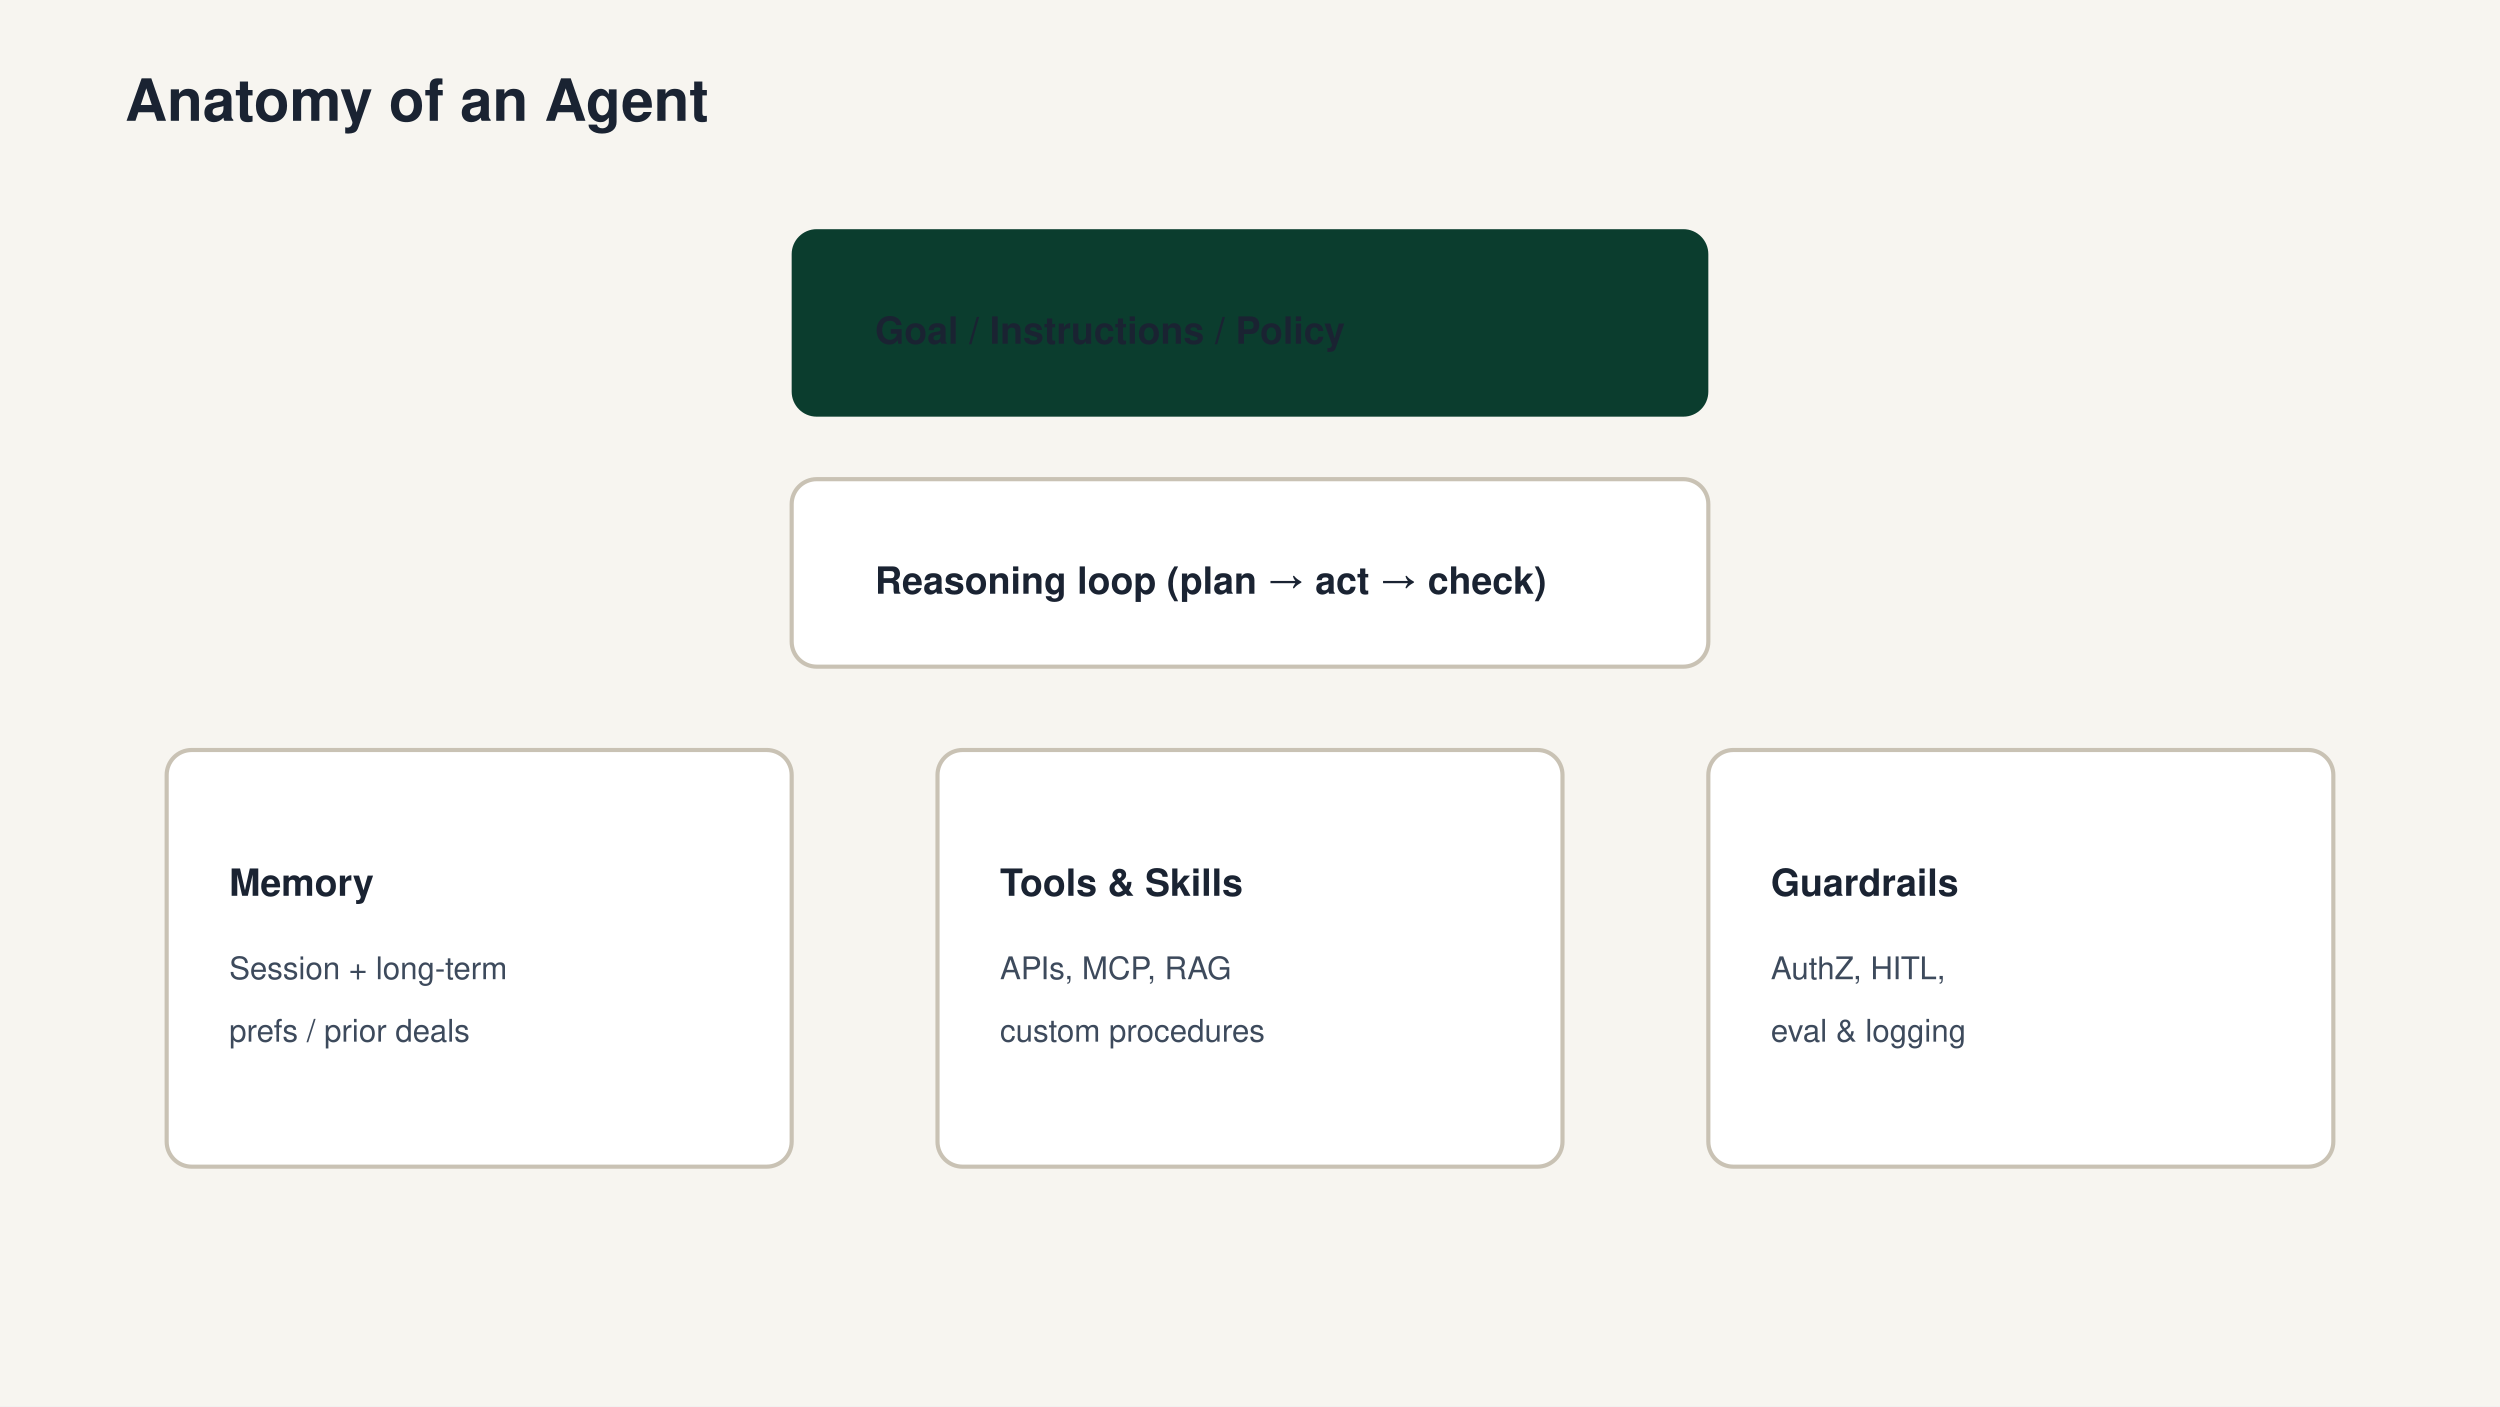
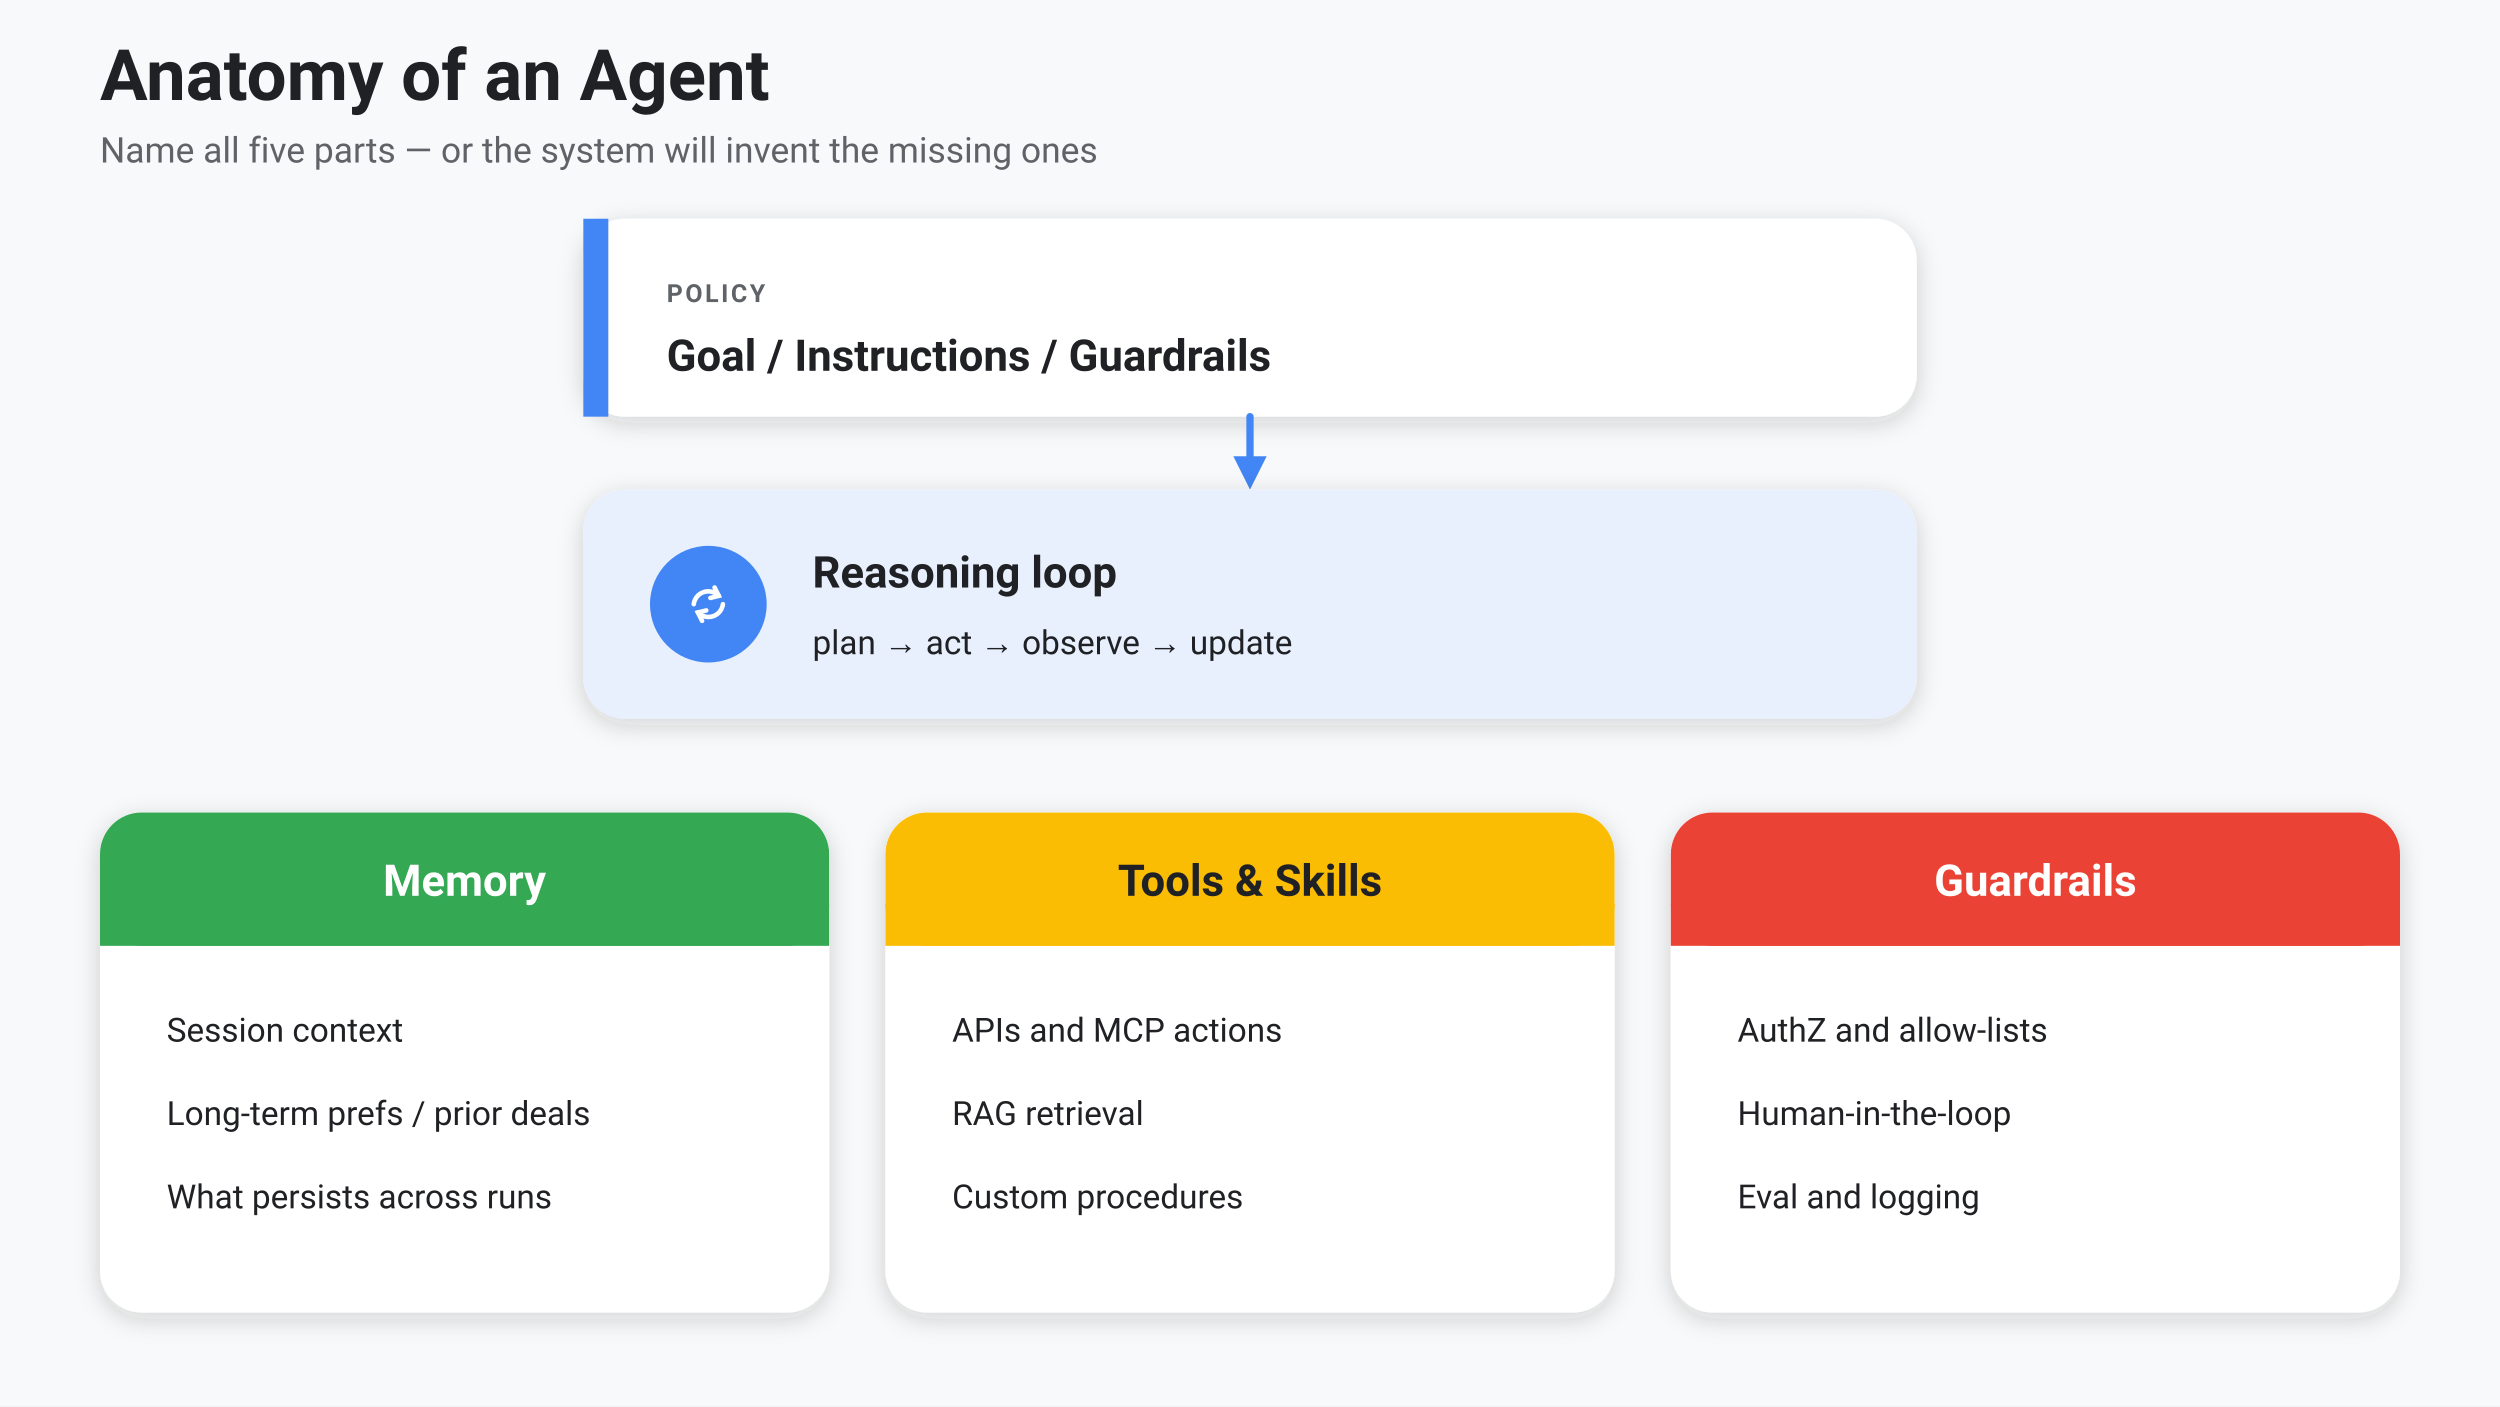
- <svg xmlns="http://www.w3.org/2000/svg" width="1200" height="675" viewBox="0 0 1200 675">
+ <svg xmlns="http://www.w3.org/2000/svg" width="1200" height="675" viewBox="0 0 1200 675" role="img">
  <defs>
-     <style>
-       .t { font-family: 'Segoe UI', Helvetica, Arial, sans-serif; fill: #1a2332; }
-       .h { font-size: 28px; font-weight: 700; }
-       .b { font-size: 18px; font-weight: 600; }
-       .s { font-size: 15px; fill: #3d4a5c; }
-       .w { fill: #f7f5f0; }
-       .card { fill: #ffffff; stroke: #c9c2b4; stroke-width: 2; }
-       .accent { fill: #0b3d2e; }
-       .accent2 { fill: #1e5a45; }
-       .muted { fill: #e8e4dc; }
-       .line { stroke: #0b3d2e; stroke-width: 2.5; fill: none; }
-       .arrow { fill: #0b3d2e; }
+     <filter id="elev1" x="-40%" y="-40%" width="180%" height="180%">
+       <feDropShadow dx="0" dy="1" stdDeviation="2" flood-color="#202124" flood-opacity="0.16" />
+     </filter>
+     <filter id="elev2" x="-40%" y="-40%" width="180%" height="180%">
+       <feDropShadow dx="0" dy="3" stdDeviation="6" flood-color="#202124" flood-opacity="0.18" />
+     </filter>
+     <style type="text/css">
+       .title { font-family: Roboto, 'Google Sans', 'Helvetica Neue', Arial, sans-serif; font-size: 34px; font-weight: 700; fill: #202124; }
+       .sub { font-family: Roboto, Arial, sans-serif; font-size: 17px; font-weight: 400; fill: #5F6368; }
+       .h2 { font-family: Roboto, 'Google Sans', Arial, sans-serif; font-size: 21px; font-weight: 700; fill: #202124; }
+       .h3 { font-family: Roboto, Arial, sans-serif; font-size: 17px; font-weight: 700; fill: #202124; }
+       .body { font-family: Roboto, Arial, sans-serif; font-size: 16px; font-weight: 400; fill: #5F6368; }
+       .body-ink { font-family: Roboto, Arial, sans-serif; font-size: 16px; font-weight: 400; fill: #202124; }
+       .label { font-family: Roboto, Arial, sans-serif; font-size: 12px; font-weight: 700; fill: #5F6368; letter-spacing: 1.2px; }
+       .chip { font-family: Roboto, Arial, sans-serif; font-size: 14px; font-weight: 600; }
+       .num { font-family: Roboto, Arial, sans-serif; font-size: 16px; font-weight: 700; fill: #FFFFFF; }
+       .num-dark { font-family: Roboto, Arial, sans-serif; font-size: 16px; font-weight: 700; fill: #202124; }
+       .on-dark { fill: #FFFFFF; }
    </style>
  </defs>
-   <rect width="1200" height="675" class="w" />
-   <text x="60" y="58" class="t h">Anatomy of an Agent</text>
-   <rect x="380" y="110" width="440" height="90" rx="12" fill="#0b3d2e" />
-   <text x="420" y="165" class="t b" fill="#f7f5f0">Goal / Instructions / Policy</text>
-   <rect x="380" y="230" width="440" height="90" rx="12" class="card" />
-   <text x="420" y="285" class="t b">Reasoning loop (plan → act → check)</text>
-   <rect x="80" y="360" width="300" height="200" rx="12" class="card" />
-   <text x="110" y="430" class="t b">Memory</text>
-   <text x="110" y="470" class="t s">Session + long-term</text>
-   <text x="110" y="500" class="t s">prefs / prior deals</text>
-   <rect x="450" y="360" width="300" height="200" rx="12" class="card" />
-   <text x="480" y="430" class="t b">Tools &amp; Skills</text>
-   <text x="480" y="470" class="t s">APIs, MCP, RAG</text>
-   <text x="480" y="500" class="t s">custom procedures</text>
-   <rect x="820" y="360" width="300" height="200" rx="12" class="card" />
-   <text x="850" y="430" class="t b">Guardrails</text>
-   <text x="850" y="470" class="t s">AuthZ, HITL,</text>
-   <text x="850" y="500" class="t s">eval &amp; logging</text>
+   <rect width="1200" height="675" fill="#F8F9FA" />
+   <text x="48" y="48" class="title">Anatomy of an Agent</text>
+   <text x="48" y="78" class="sub">Name all five parts — or the system will invent the missing ones</text>
+   <rect x="280" y="105" width="640" height="95" rx="20" fill="#FFFFFF" filter="url(#elev2)" />
+   <rect x="280" y="105" width="12" height="95" fill="#4285F4" />
+   <text x="320" y="145" class="label" fill="#4285F4">POLICY</text>
+   <text x="320" y="178" class="h2">Goal / Instructions / Guardrails</text>
+   <line x1="600" y1="200" x2="600" y2="223" stroke="#4285F4" stroke-width="3.5" stroke-linecap="round" />
+   <polygon points="600,235 592,219 608,219" fill="#4285F4" />
+   <rect x="280" y="235" width="640" height="110" rx="20" fill="#E8F0FE" filter="url(#elev2)" />
+   <circle cx="340" cy="290" r="28" fill="#4285F4" />
+   <g transform="translate(329,279)" fill="none" stroke="#fff" stroke-width="2.2" stroke-linecap="round">
+     <path d="M4 11a7 7 0 0 1 12-4" />
+     <polyline points="14,3 16,7 12,8" />
+     <path d="M18 11a7 7 0 0 1-12 4" />
+     <polyline points="8,19 6,15 10,14" />
+   </g>
+   <text x="390" y="282" class="h2">Reasoning loop</text>
+   <text x="390" y="314" class="body-ink">plan  →  act  →  observe  →  update</text>
+   <rect x="48" y="390" width="350" height="240" rx="20" fill="#FFFFFF" filter="url(#elev2)" />
+   <rect x="48" y="390" width="350" height="64" rx="20" fill="#34A853" />
+   <rect x="48" y="434" width="350" height="20" fill="#34A853" />
+   <text x="223" y="430" text-anchor="middle" class="h2 on-dark">Memory</text>
+   <text x="80" y="500" class="body-ink" font-size="17">Session context</text>
+   <text x="80" y="540" class="body-ink" font-size="17">Long-term prefs / prior deals</text>
+   <text x="80" y="580" class="body-ink" font-size="17">What persists across runs</text>
+   <rect x="425" y="390" width="350" height="240" rx="20" fill="#FFFFFF" filter="url(#elev2)" />
+   <rect x="425" y="390" width="350" height="64" rx="20" fill="#FBBC04" />
+   <rect x="425" y="434" width="350" height="20" fill="#FBBC04" />
+   <text x="600" y="430" text-anchor="middle" class="h2" fill="#202124">Tools &amp; Skills</text>
+   <text x="457" y="500" class="body-ink" font-size="17">APIs and MCP actions</text>
+   <text x="457" y="540" class="body-ink" font-size="17">RAG retrieval</text>
+   <text x="457" y="580" class="body-ink" font-size="17">Custom procedures</text>
+   <rect x="802" y="390" width="350" height="240" rx="20" fill="#FFFFFF" filter="url(#elev2)" />
+   <rect x="802" y="390" width="350" height="64" rx="20" fill="#EA4335" />
+   <rect x="802" y="434" width="350" height="20" fill="#EA4335" />
+   <text x="977" y="430" text-anchor="middle" class="h2 on-dark">Guardrails</text>
+   <text x="834" y="500" class="body-ink" font-size="17">AuthZ and allow-lists</text>
+   <text x="834" y="540" class="body-ink" font-size="17">Human-in-the-loop</text>
+   <text x="834" y="580" class="body-ink" font-size="17">Eval and logging</text>
</svg>
